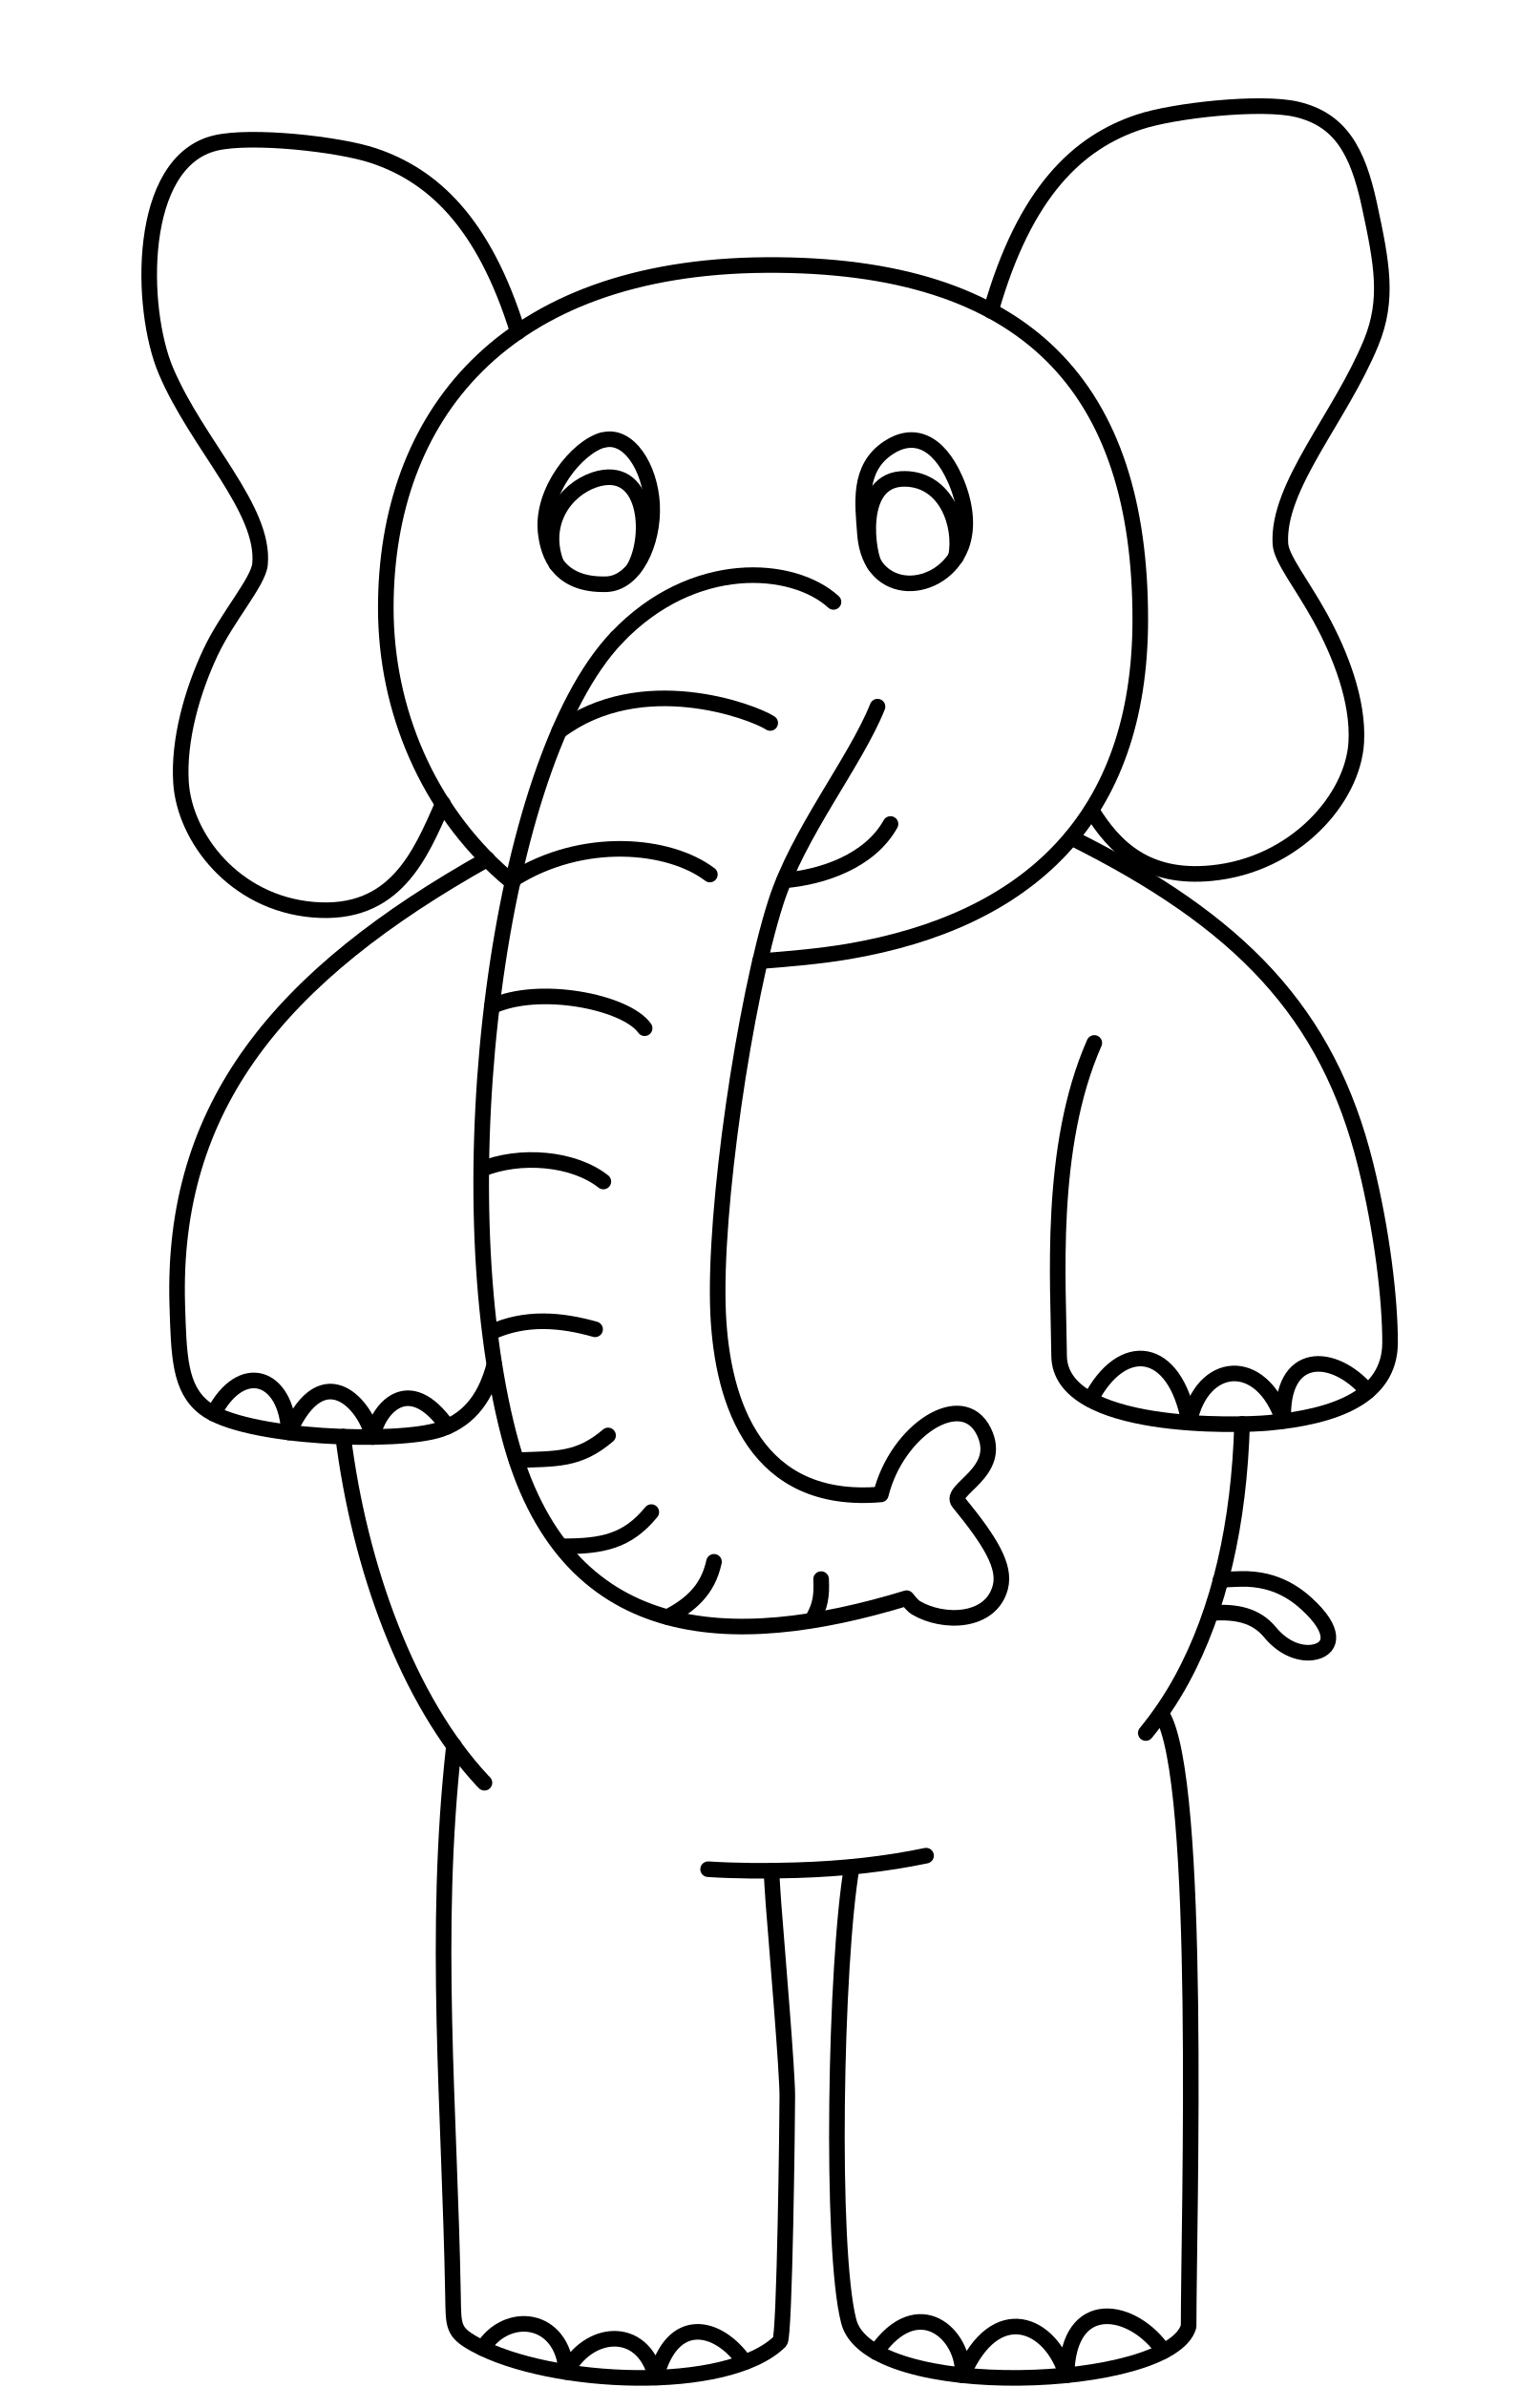
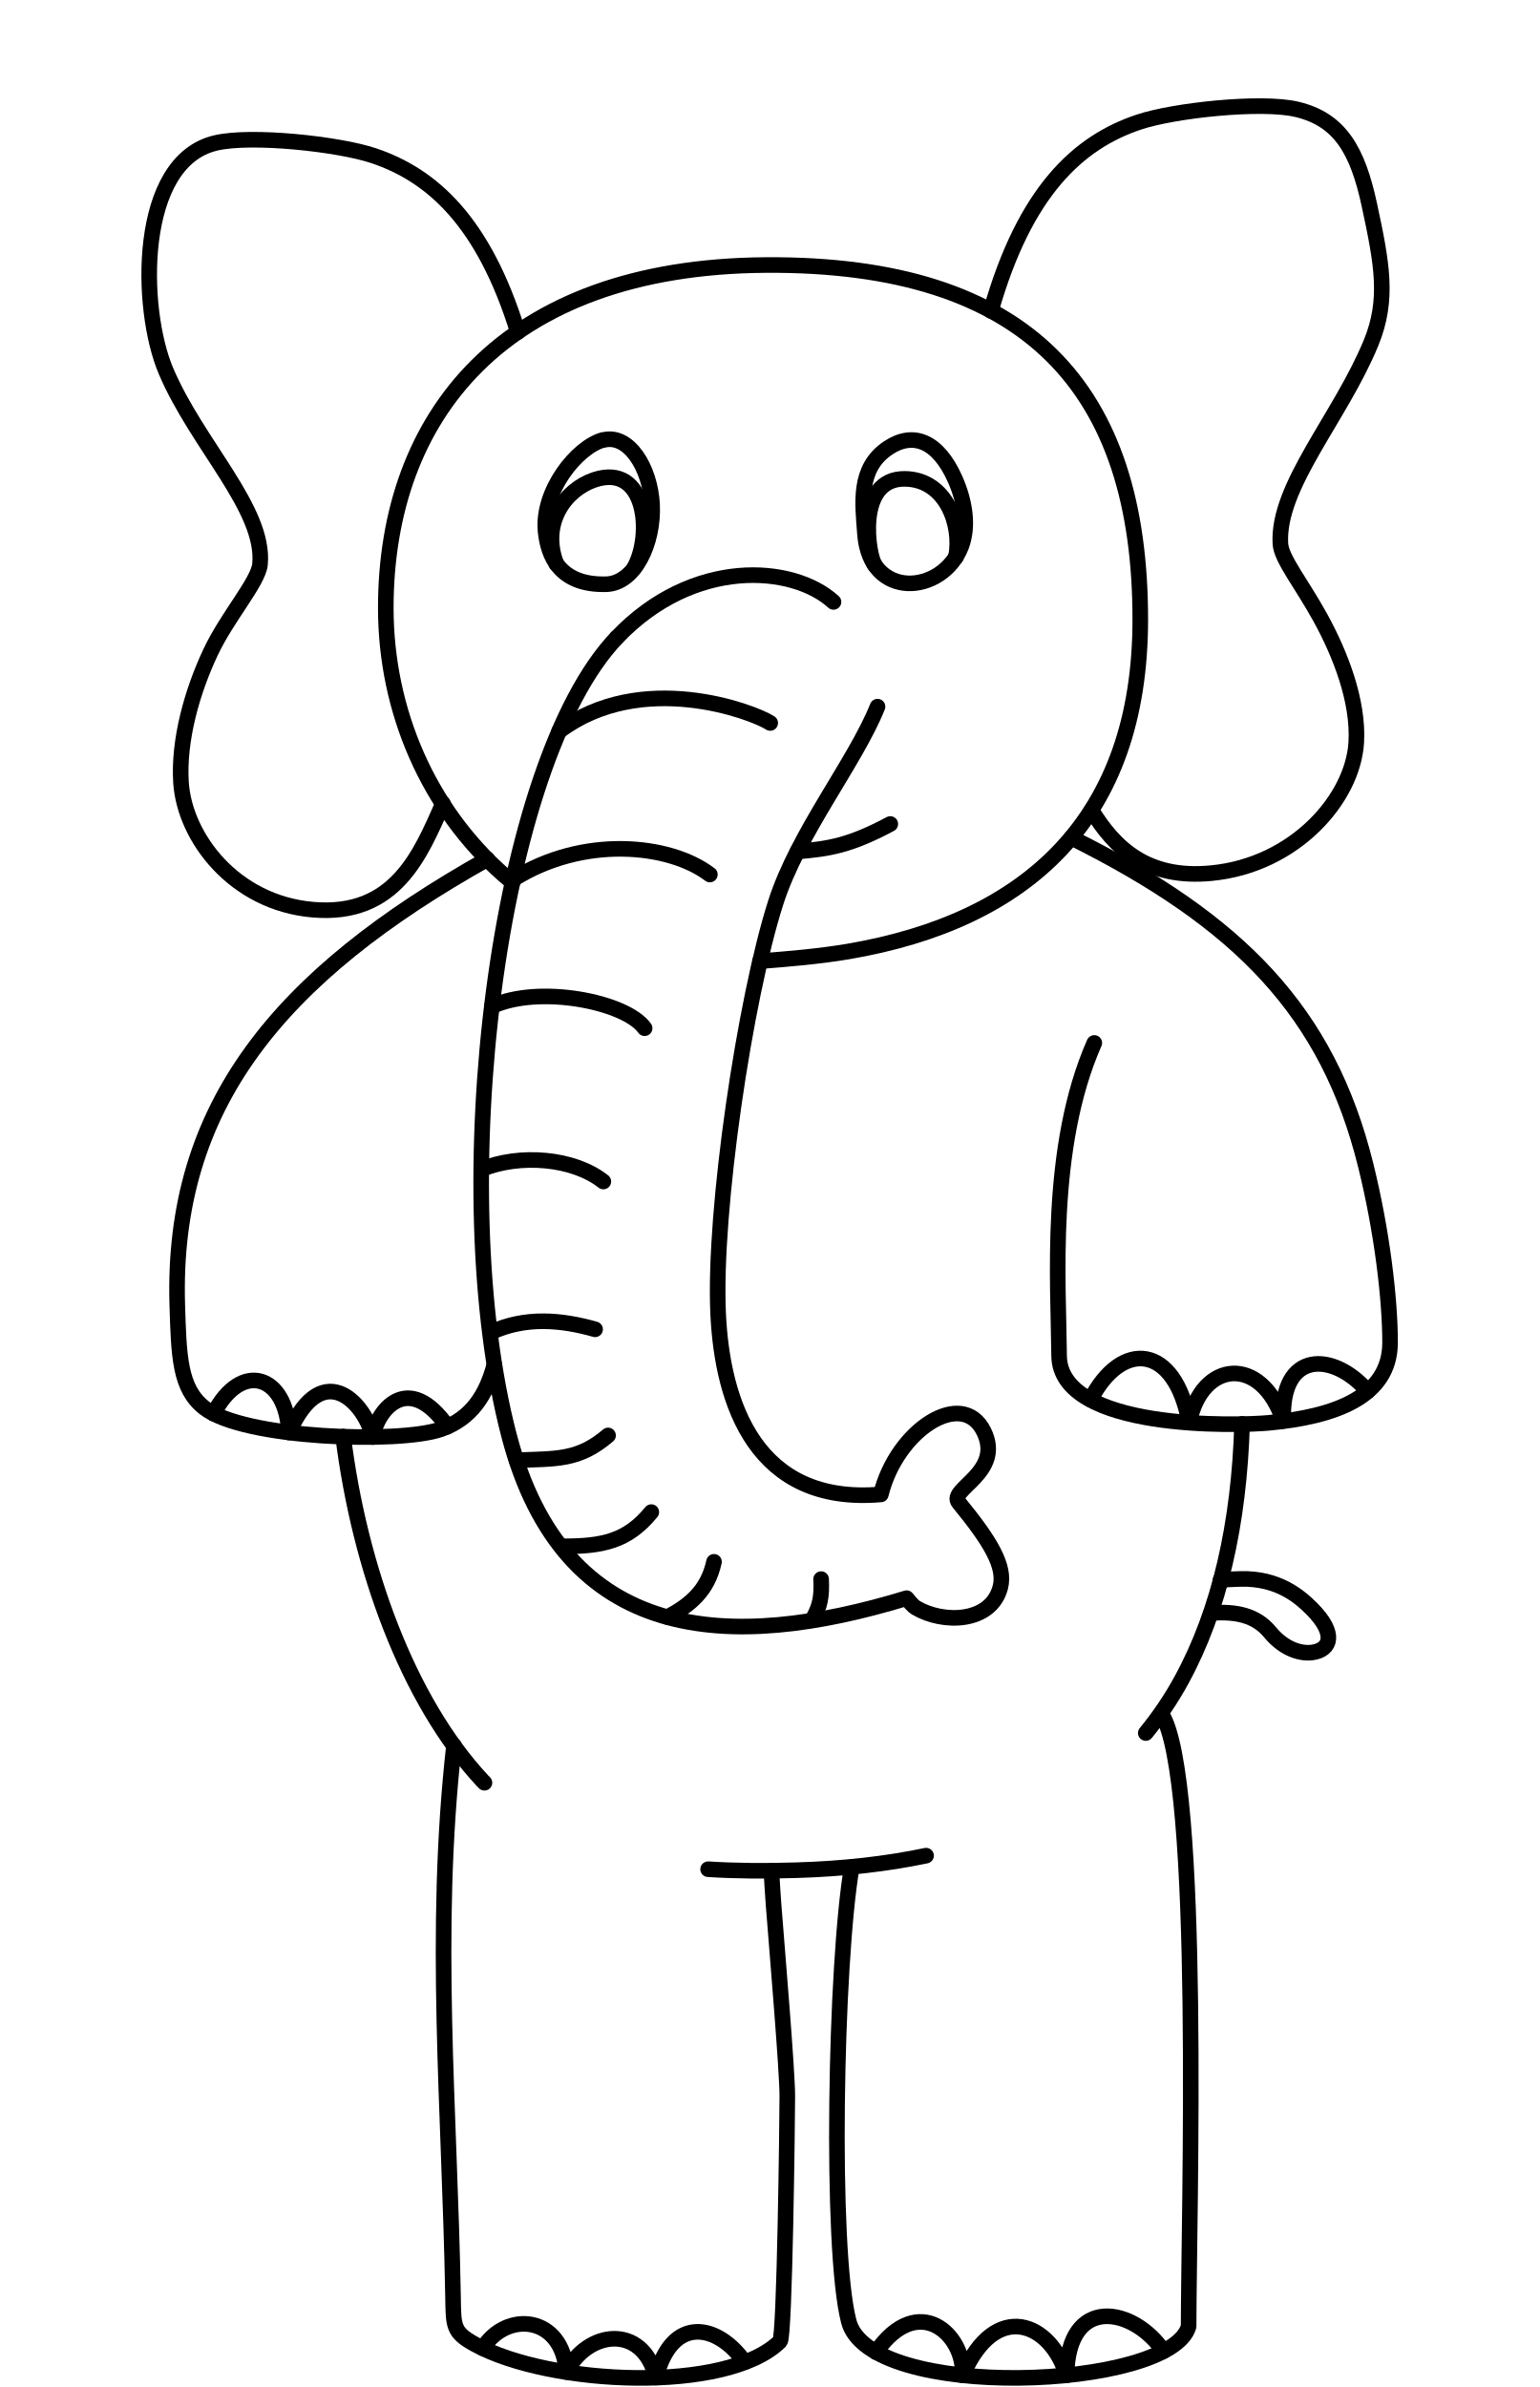
<svg xmlns="http://www.w3.org/2000/svg" xml:space="preserve" width="78.317mm" height="121.444mm" version="1.1" style="shape-rendering:geometricPrecision; text-rendering:geometricPrecision; image-rendering:optimizeQuality; fill-rule:evenodd; clip-rule:evenodd" viewBox="0 0 7832 12144">
  <defs>
    <style type="text/css">
   
    .str0 {stroke:black;stroke-width:79.37;stroke-linecap:round;stroke-linejoin:round}
    .fil0 {fill:none}
   
  </style>
  </defs>
  <g id="lineart">
-     <g id="_742729056">
+     <g id="_749280016">
      <path class="fil0 str0" d="M4712 9441c-200,42 -420,67 -659,74 -159,5 -309,4 -450,-5m-1138 -440c-3,-3 -5,-6 -8,-8 -385,-412 -628,-1093 -711,-1753m4574 -65c-15,506 -114,947 -308,1303 -53,97 -114,187 -182,270" />
      <path class="fil0 str0" d="M5910 8720c207,319 138,2571 138,3116 -90,323 -1630,385 -1730,-28 -94,-367 -68,-1819 16,-2309" />
      <path class="fil0 str0" d="M3925 9518c3,55 7,117 11,172 22,281 70,845 70,976 0,108 -13,1219 -37,1246 -270,266 -1168,225 -1551,16 -116,-63 -110,-94 -113,-247 -17,-955 -102,-1845 5,-2800" />
      <path class="fil0 str0" d="M5042 1581c173,-608 444,-857 752,-960 178,-60 623,-108 805,-65 218,52 309,207 369,488 64,297 98,480 9,698 -156,381 -480,732 -462,1025 5,77 108,202 203,375 103,187 195,425 183,634 -16,285 -310,625 -737,666 -330,32 -494,-131 -610,-320" />
      <path class="fil0 str0" d="M2635 1689c-174,-562 -436,-797 -733,-897 -178,-60 -623,-108 -805,-65 -402,95 -387,843 -253,1159 159,376 506,704 479,985 -9,90 -168,268 -252,448 -92,195 -164,445 -150,662 18,279 270,613 672,647 420,36 547,-283 661,-540" />
      <path class="fil0 str0" d="M2457 11947c120,-193 406,-166 425,121 106,-212 388,-248 456,28 81,-321 315,-272 451,-78" />
      <path class="fil0 str0" d="M4457 11967c216,-311 453,-87 441,118 168,-390 451,-266 529,0 6,-415 344,-344 493,-123" />
      <path class="fil0 str0" d="M2479 4371c-1057,593 -1607,1256 -1577,2267 8,263 12,425 137,524 200,158 994,184 1206,109 155,-55 230,-176 270,-327" />
      <path class="fil0 str0" d="M2608 4489c-16,-13 -28,-24 -44,-37 -383,-337 -601,-834 -601,-1359 0,-972 596,-1736 1933,-1745 1337,-9 1906,631 1906,1803 0,1016 -576,1535 -1488,1690 -149,25 -296,37 -447,49" />
      <path class="fil0 str0" d="M5452 4262c857,427 1304,887 1497,1666 83,335 124,679 124,903 -1,278 -285,377 -619,408 -147,14 -1062,43 -1065,-342 -3,-368 -56,-1058 179,-1591" />
      <path class="fil0 str0" d="M1087 7192c142,-274 371,-195 383,96 180,-404 402,-121 425,23 26,-141 183,-335 382,-53" />
      <path class="fil0 str0" d="M5549 7121c159,-308 429,-282 502,116 63,-317 368,-345 479,-8 -16,-361 255,-353 429,-151" />
      <path class="fil0 str0" d="M3138 3244c389,-409 897,-370 1103,-182" />
      <path class="fil0 str0" d="M2845 3720c417,-314 985,-100 1074,-42" />
      <path class="fil0 str0" d="M2612 4473c352,-222 792,-182 1000,-24" />
      <path class="fil0 str0" d="M2503 5120c238,-111 681,-24 777,111" />
      <path class="fil0 str0" d="M2449 5949c194,-80 468,-59 621,62" />
      <path class="fil0 str0" d="M2501 6777c174,-79 354,-63 527,-14" />
      <path class="fil0 str0" d="M2859 7867c208,1 334,-26 455,-174" />
      <path class="fil0 str0" d="M3397 8227c114,-61 204,-134 236,-281" />
      <path class="fil0 str0" d="M4134 8240c40,-70 48,-118 44,-206" />
      <path class="fil0 str0" d="M2628 7429c205,-8 316,2 466,-126" />
      <path class="fil0 str0" d="M3068 2238c-133,37 -312,260 -292,465 12,120 68,276 309,269 145,-4 242,-210 233,-404 -9,-189 -120,-365 -250,-329z" />
      <path class="fil0 str0" d="M4401 2714c-11,-152 -38,-332 119,-436 125,-83 252,-38 340,160 49,111 71,239 30,344 -96,243 -464,274 -489,-67z" />
      <path class="fil0 str0" d="M2831 2869c-79,-206 43,-377 193,-428 265,-88 297,279 203,448" />
      <path class="fil0 str0" d="M4453 2877c-35,-41 -103,-446 153,-441 210,4 290,238 258,398" />
-       <path class="fil0 str0" d="M3990 4479c194,-16 435,-97 541,-287" />
      <path class="fil0 str0" d="M3138 3244c-610,640 -876,2803 -548,4059 279,1069 1127,1101 2023,828 14,17 30,38 48,49 136,81 381,79 429,-105 27,-105 -49,-232 -212,-431 -55,-67 230,-152 128,-361 -109,-223 -442,-9 -524,320 -634,55 -807,-460 -828,-921 -24,-524 136,-1599 293,-2090 113,-354 405,-715 518,-997" />
      <path class="fil0 str0" d="M6210 8039c36,-4 68,-5 104,-6 187,-4 295,86 360,151 128,128 97,210 4,223 -55,8 -142,-13 -216,-103 -73,-88 -175,-106 -297,-98" />
+       <path class="fil0 str0" d="M4058 4332c159,-14 264,-29 472,-140" />
    </g>
  </g>
</svg>
